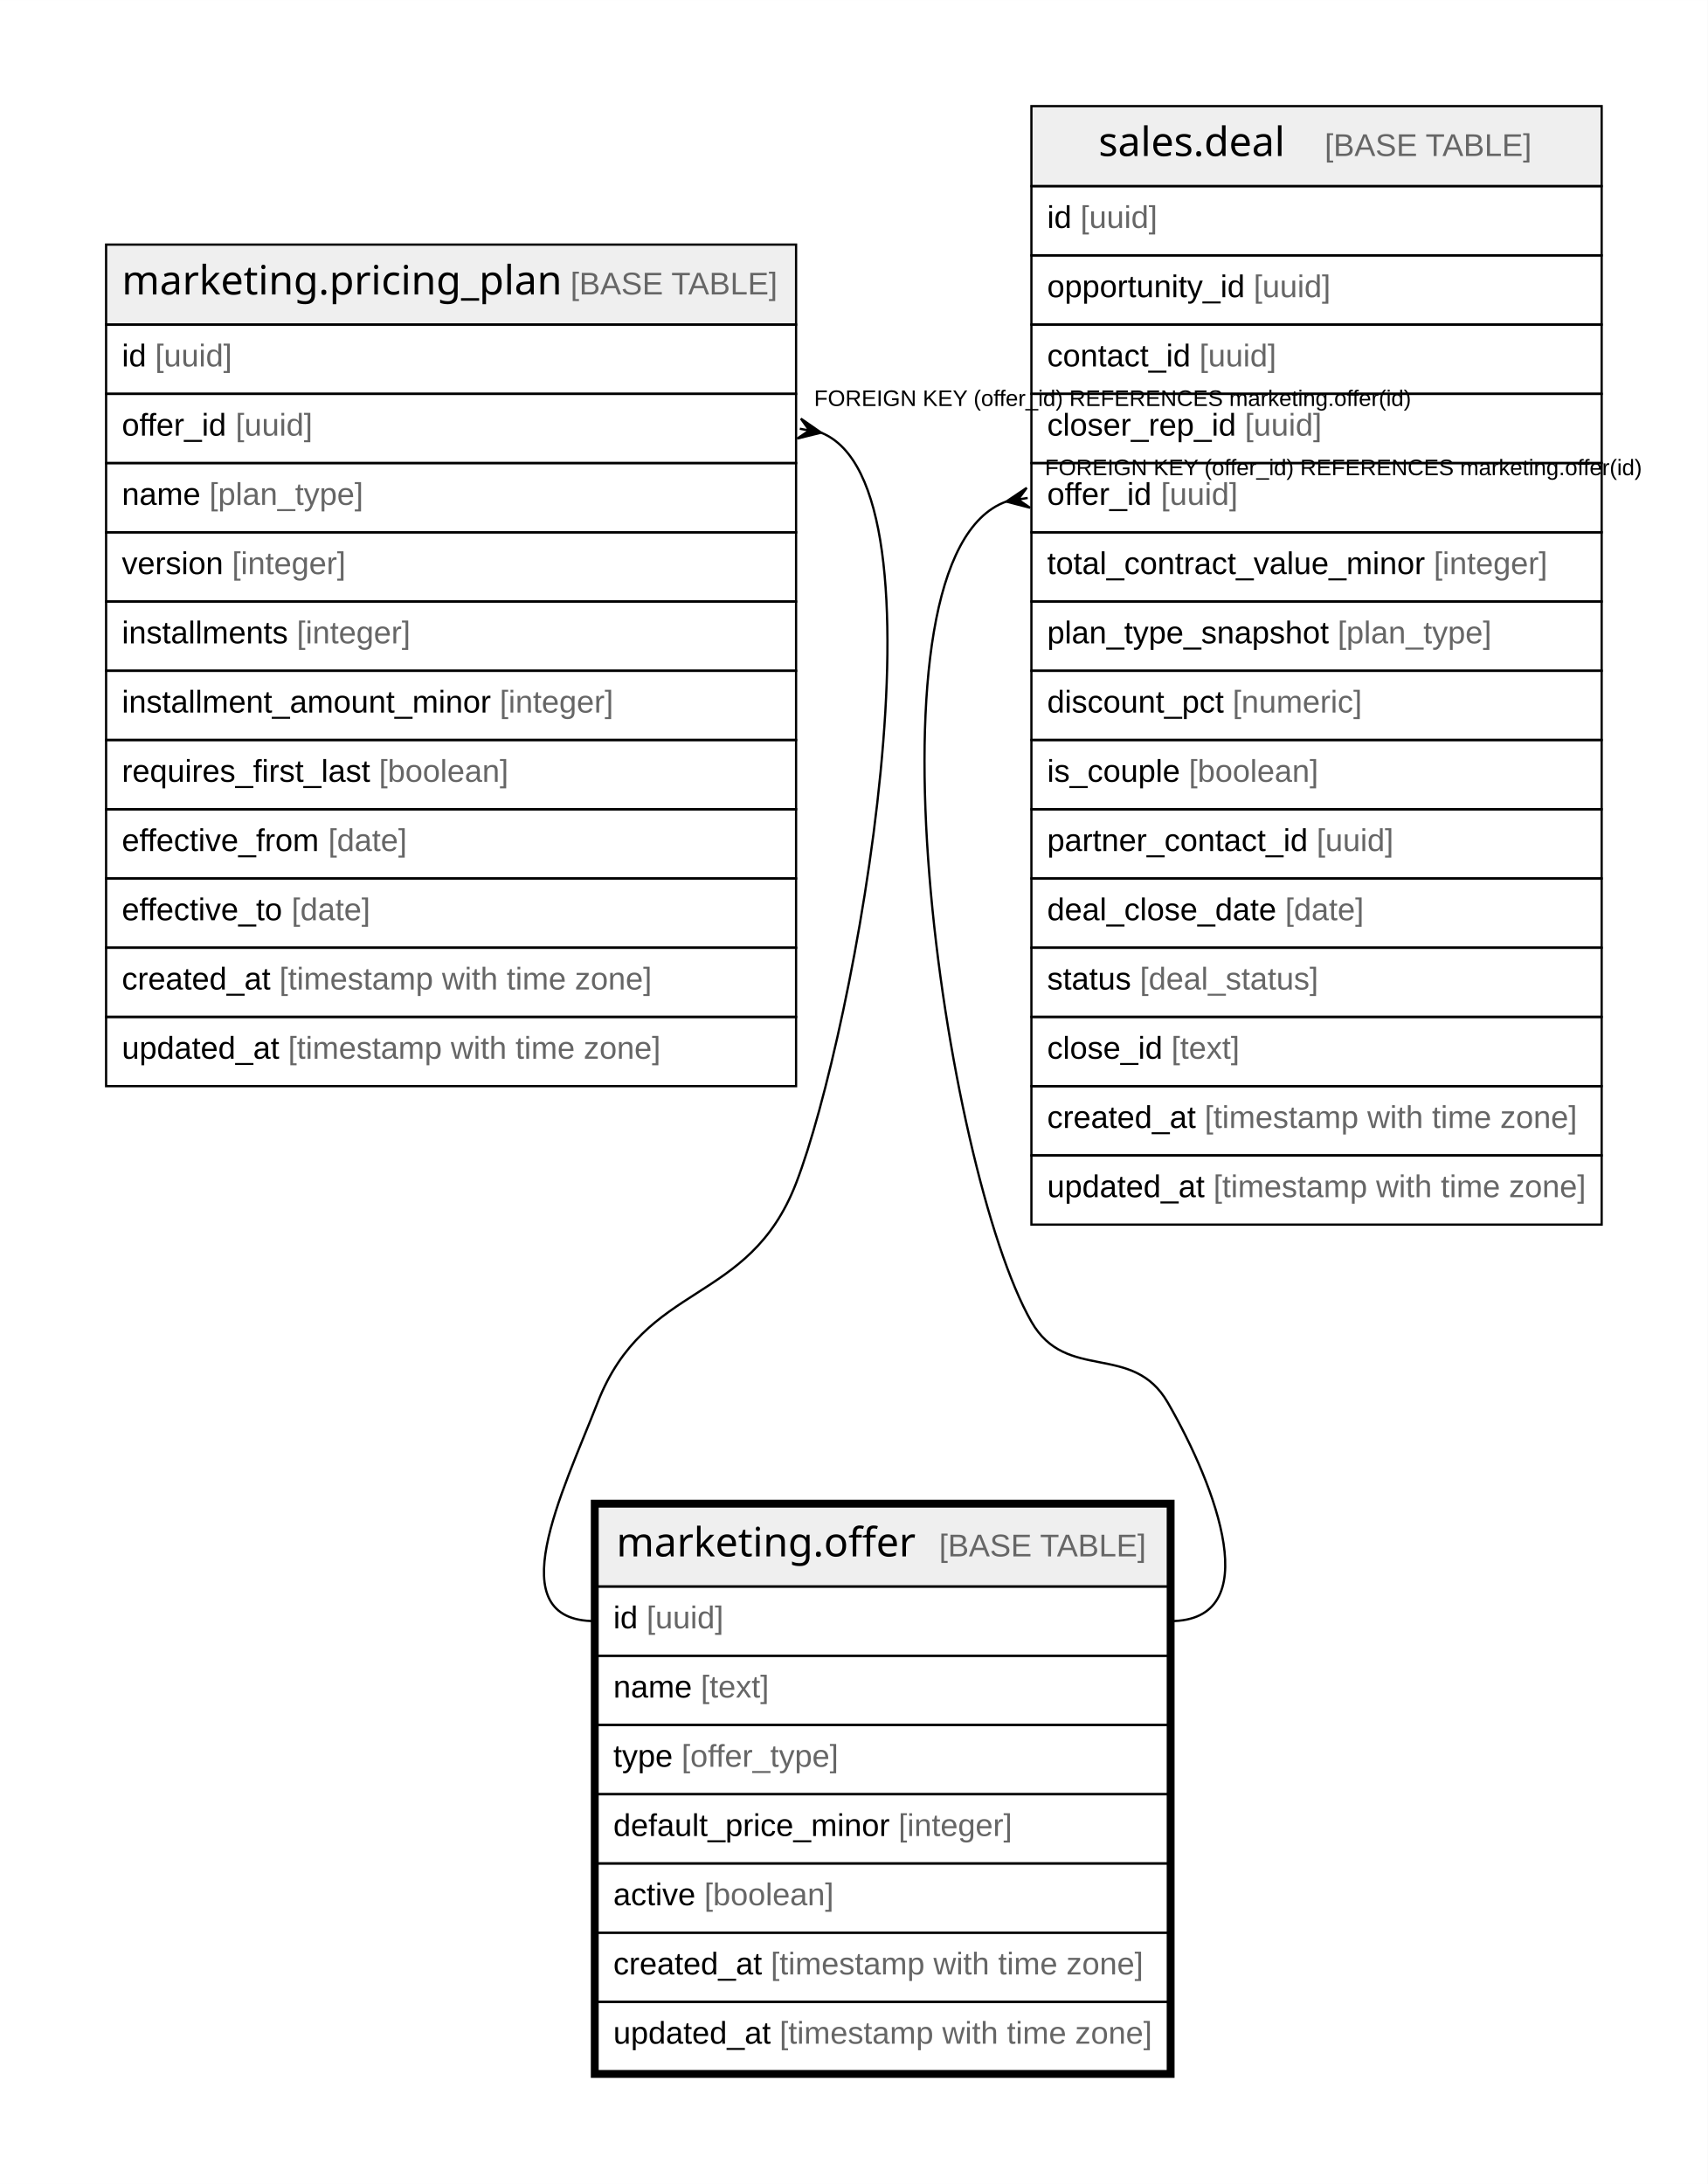
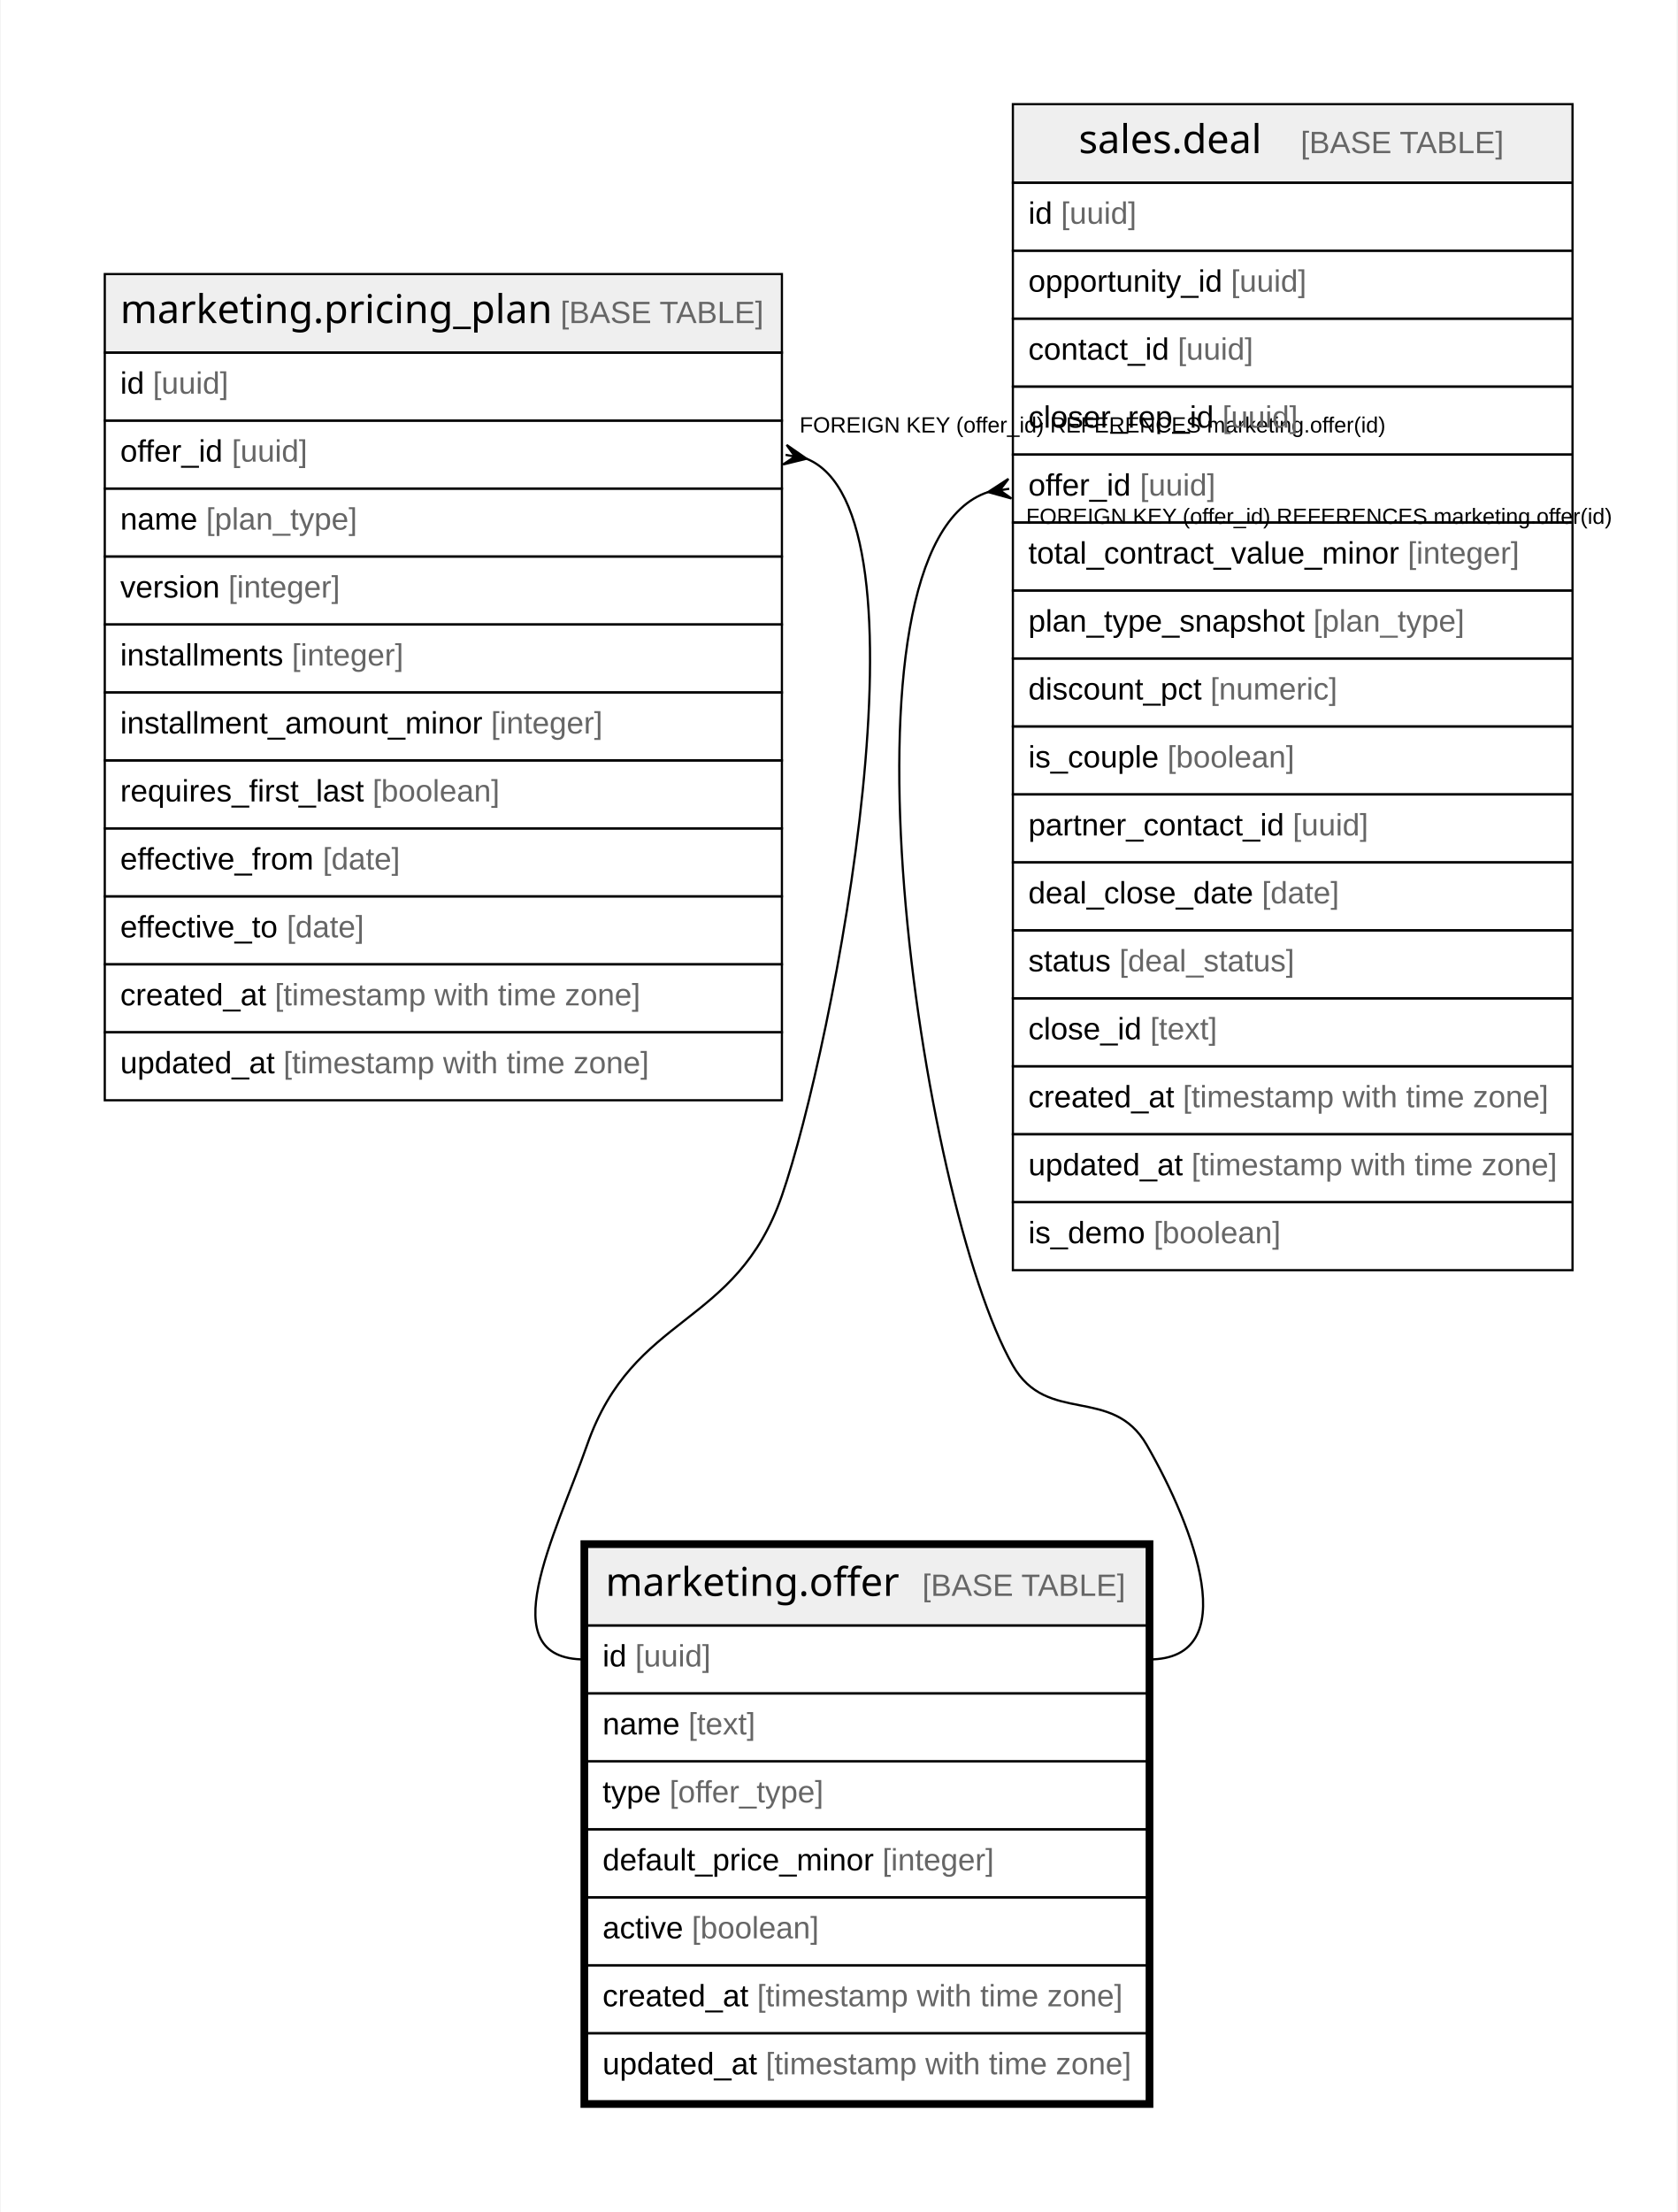
- <svg xmlns="http://www.w3.org/2000/svg" width="760pt" height="972pt" viewBox="0.00 0.00 759.71 971.60">
-   <g id="graph0" class="graph" transform="scale(1 1) rotate(0) translate(4 967.6)">
-     <polygon fill="white" stroke="none" points="-4,4 -4,-967.6 755.71,-967.6 755.71,4 -4,4" />
+ <svg xmlns="http://www.w3.org/2000/svg" width="760pt" height="1002pt" viewBox="0.00 0.00 759.71 1002.40">
+   <g id="graph0" class="graph" transform="scale(1 1) rotate(0) translate(4 998.4)">
+     <polygon fill="white" stroke="none" points="-4,4 -4,-998.4 755.71,-998.4 755.71,4 -4,4" />
    <g id="node1" class="node">
      <polygon fill="#efefef" stroke="none" points="261.83,-261.8 261.83,-297.4 515.51,-297.4 515.51,-261.8 261.83,-261.8" />
      <polygon fill="none" stroke="black" points="261.83,-261.8 261.83,-297.4 515.51,-297.4 515.51,-261.8 261.83,-261.8" />
      <text text-anchor="start" x="270.2" y="-275.2" font-family="Arial Bold" font-size="18.00">marketing.offer</text>
      <text text-anchor="start" x="382.65" y="-275.2" font-family="Arial" font-size="14.00">    </text>
      <text text-anchor="start" x="413.77" y="-275.2" font-family="Arial" font-size="14.00" fill="#666666">[BASE TABLE]</text>
      <polygon fill="none" stroke="black" points="261.83,-231 261.83,-261.8 515.51,-261.8 515.51,-231 261.83,-231" />
      <text text-anchor="start" x="268.83" y="-243.2" font-family="Arial" font-size="14.00">id </text>
      <text text-anchor="start" x="283.62" y="-243.2" font-family="Arial" font-size="14.00" fill="#666666">[uuid]</text>
      <polygon fill="none" stroke="black" points="261.83,-200.2 261.83,-231 515.51,-231 515.51,-200.2 261.83,-200.2" />
      <text text-anchor="start" x="268.83" y="-212.4" font-family="Arial" font-size="14.00">name </text>
      <text text-anchor="start" x="307.74" y="-212.4" font-family="Arial" font-size="14.00" fill="#666666">[text]</text>
      <polygon fill="none" stroke="black" points="261.83,-169.4 261.83,-200.2 515.51,-200.2 515.51,-169.4 261.83,-169.4" />
      <text text-anchor="start" x="268.83" y="-181.6" font-family="Arial" font-size="14.00">type </text>
      <text text-anchor="start" x="299.18" y="-181.6" font-family="Arial" font-size="14.00" fill="#666666">[offer_type]</text>
      <polygon fill="none" stroke="black" points="261.83,-138.6 261.83,-169.4 515.51,-169.4 515.51,-138.6 261.83,-138.6" />
      <text text-anchor="start" x="268.83" y="-150.8" font-family="Arial" font-size="14.00">default_price_minor </text>
      <text text-anchor="start" x="395.68" y="-150.8" font-family="Arial" font-size="14.00" fill="#666666">[integer]</text>
      <polygon fill="none" stroke="black" points="261.83,-107.8 261.83,-138.6 515.51,-138.6 515.51,-107.8 261.83,-107.8" />
      <text text-anchor="start" x="268.83" y="-120" font-family="Arial" font-size="14.00">active </text>
      <text text-anchor="start" x="309.29" y="-120" font-family="Arial" font-size="14.00" fill="#666666">[boolean]</text>
      <polygon fill="none" stroke="black" points="261.83,-77 261.83,-107.8 515.51,-107.8 515.51,-77 261.83,-77" />
      <text text-anchor="start" x="268.83" y="-89.2" font-family="Arial" font-size="14.00">created_at </text>
      <text text-anchor="start" x="338.88" y="-89.2" font-family="Arial" font-size="14.00" fill="#666666">[timestamp with time zone]</text>
      <polygon fill="none" stroke="black" points="261.83,-46.2 261.83,-77 515.51,-77 515.51,-46.2 261.83,-46.2" />
      <text text-anchor="start" x="268.83" y="-58.4" font-family="Arial" font-size="14.00">updated_at </text>
      <text text-anchor="start" x="342.79" y="-58.4" font-family="Arial" font-size="14.00" fill="#666666">[timestamp with time zone]</text>
      <polygon fill="none" stroke="black" stroke-width="3" points="260.33,-44.7 260.33,-298.9 517.01,-298.9 517.01,-44.7 260.33,-44.7" />
    </g>
    <g id="node2" class="node">
-       <polygon fill="#efefef" stroke="none" points="43.2,-823.2 43.2,-858.8 350.14,-858.8 350.14,-823.2 43.2,-823.2" />
-       <polygon fill="none" stroke="black" points="43.2,-823.2 43.2,-858.8 350.14,-858.8 350.14,-823.2 43.2,-823.2" />
-       <text text-anchor="start" x="50.2" y="-836.6" font-family="Arial Bold" font-size="18.00">marketing.pricing_plan</text>
-       <text text-anchor="start" x="218.65" y="-836.6" font-family="Arial" font-size="14.00">    </text>
-       <text text-anchor="start" x="249.77" y="-836.6" font-family="Arial" font-size="14.00" fill="#666666">[BASE TABLE]</text>
-       <polygon fill="none" stroke="black" points="43.2,-792.4 43.2,-823.2 350.14,-823.2 350.14,-792.4 43.2,-792.4" />
-       <text text-anchor="start" x="50.2" y="-804.6" font-family="Arial" font-size="14.00">id </text>
-       <text text-anchor="start" x="64.99" y="-804.6" font-family="Arial" font-size="14.00" fill="#666666">[uuid]</text>
-       <polygon fill="none" stroke="black" points="43.2,-761.6 43.2,-792.4 350.14,-792.4 350.14,-761.6 43.2,-761.6" />
-       <text text-anchor="start" x="50.2" y="-773.8" font-family="Arial" font-size="14.00">offer_id </text>
-       <text text-anchor="start" x="100.79" y="-773.8" font-family="Arial" font-size="14.00" fill="#666666">[uuid]</text>
-       <polygon fill="none" stroke="black" points="43.2,-730.8 43.2,-761.6 350.14,-761.6 350.14,-730.8 43.2,-730.8" />
-       <text text-anchor="start" x="50.2" y="-743" font-family="Arial" font-size="14.00">name </text>
-       <text text-anchor="start" x="89.11" y="-743" font-family="Arial" font-size="14.00" fill="#666666">[plan_type]</text>
-       <polygon fill="none" stroke="black" points="43.2,-700 43.2,-730.8 350.14,-730.8 350.14,-700 43.2,-700" />
-       <text text-anchor="start" x="50.2" y="-712.2" font-family="Arial" font-size="14.00">version </text>
-       <text text-anchor="start" x="99.22" y="-712.2" font-family="Arial" font-size="14.00" fill="#666666">[integer]</text>
-       <polygon fill="none" stroke="black" points="43.2,-669.2 43.2,-700 350.14,-700 350.14,-669.2 43.2,-669.2" />
-       <text text-anchor="start" x="50.2" y="-681.4" font-family="Arial" font-size="14.00">installments </text>
-       <text text-anchor="start" x="128.01" y="-681.4" font-family="Arial" font-size="14.00" fill="#666666">[integer]</text>
-       <polygon fill="none" stroke="black" points="43.2,-638.4 43.2,-669.2 350.14,-669.2 350.14,-638.4 43.2,-638.4" />
-       <text text-anchor="start" x="50.2" y="-650.6" font-family="Arial" font-size="14.00">installment_amount_minor </text>
-       <text text-anchor="start" x="218.28" y="-650.6" font-family="Arial" font-size="14.00" fill="#666666">[integer]</text>
-       <polygon fill="none" stroke="black" points="43.2,-607.6 43.2,-638.4 350.14,-638.4 350.14,-607.6 43.2,-607.6" />
-       <text text-anchor="start" x="50.2" y="-619.8" font-family="Arial" font-size="14.00">requires_first_last </text>
-       <text text-anchor="start" x="164.58" y="-619.8" font-family="Arial" font-size="14.00" fill="#666666">[boolean]</text>
-       <polygon fill="none" stroke="black" points="43.2,-576.8 43.2,-607.6 350.14,-607.6 350.14,-576.8 43.2,-576.8" />
-       <text text-anchor="start" x="50.2" y="-589" font-family="Arial" font-size="14.00">effective_from </text>
-       <text text-anchor="start" x="142.01" y="-589" font-family="Arial" font-size="14.00" fill="#666666">[date]</text>
-       <polygon fill="none" stroke="black" points="43.2,-546 43.2,-576.8 350.14,-576.8 350.14,-546 43.2,-546" />
-       <text text-anchor="start" x="50.2" y="-558.2" font-family="Arial" font-size="14.00">effective_to </text>
-       <text text-anchor="start" x="125.69" y="-558.2" font-family="Arial" font-size="14.00" fill="#666666">[date]</text>
-       <polygon fill="none" stroke="black" points="43.2,-515.2 43.2,-546 350.14,-546 350.14,-515.2 43.2,-515.2" />
-       <text text-anchor="start" x="50.2" y="-527.4" font-family="Arial" font-size="14.00">created_at </text>
-       <text text-anchor="start" x="120.25" y="-527.4" font-family="Arial" font-size="14.00" fill="#666666">[timestamp with time zone]</text>
-       <polygon fill="none" stroke="black" points="43.2,-484.4 43.2,-515.2 350.14,-515.2 350.14,-484.4 43.2,-484.4" />
-       <text text-anchor="start" x="50.2" y="-496.6" font-family="Arial" font-size="14.00">updated_at </text>
-       <text text-anchor="start" x="124.16" y="-496.6" font-family="Arial" font-size="14.00" fill="#666666">[timestamp with time zone]</text>
+       <polygon fill="#efefef" stroke="none" points="43.2,-838.6 43.2,-874.2 350.14,-874.2 350.14,-838.6 43.2,-838.6" />
+       <polygon fill="none" stroke="black" points="43.2,-838.6 43.2,-874.2 350.14,-874.2 350.14,-838.6 43.2,-838.6" />
+       <text text-anchor="start" x="50.2" y="-852" font-family="Arial Bold" font-size="18.00">marketing.pricing_plan</text>
+       <text text-anchor="start" x="218.65" y="-852" font-family="Arial" font-size="14.00">    </text>
+       <text text-anchor="start" x="249.77" y="-852" font-family="Arial" font-size="14.00" fill="#666666">[BASE TABLE]</text>
+       <polygon fill="none" stroke="black" points="43.2,-807.8 43.2,-838.6 350.14,-838.6 350.14,-807.8 43.2,-807.8" />
+       <text text-anchor="start" x="50.2" y="-820" font-family="Arial" font-size="14.00">id </text>
+       <text text-anchor="start" x="64.99" y="-820" font-family="Arial" font-size="14.00" fill="#666666">[uuid]</text>
+       <polygon fill="none" stroke="black" points="43.2,-777 43.2,-807.8 350.14,-807.8 350.14,-777 43.2,-777" />
+       <text text-anchor="start" x="50.2" y="-789.2" font-family="Arial" font-size="14.00">offer_id </text>
+       <text text-anchor="start" x="100.79" y="-789.2" font-family="Arial" font-size="14.00" fill="#666666">[uuid]</text>
+       <polygon fill="none" stroke="black" points="43.2,-746.2 43.2,-777 350.14,-777 350.14,-746.2 43.2,-746.2" />
+       <text text-anchor="start" x="50.2" y="-758.4" font-family="Arial" font-size="14.00">name </text>
+       <text text-anchor="start" x="89.11" y="-758.4" font-family="Arial" font-size="14.00" fill="#666666">[plan_type]</text>
+       <polygon fill="none" stroke="black" points="43.2,-715.4 43.2,-746.2 350.14,-746.2 350.14,-715.4 43.2,-715.4" />
+       <text text-anchor="start" x="50.2" y="-727.6" font-family="Arial" font-size="14.00">version </text>
+       <text text-anchor="start" x="99.22" y="-727.6" font-family="Arial" font-size="14.00" fill="#666666">[integer]</text>
+       <polygon fill="none" stroke="black" points="43.2,-684.6 43.2,-715.4 350.14,-715.4 350.14,-684.6 43.2,-684.6" />
+       <text text-anchor="start" x="50.2" y="-696.8" font-family="Arial" font-size="14.00">installments </text>
+       <text text-anchor="start" x="128.01" y="-696.8" font-family="Arial" font-size="14.00" fill="#666666">[integer]</text>
+       <polygon fill="none" stroke="black" points="43.2,-653.8 43.2,-684.6 350.14,-684.6 350.14,-653.8 43.2,-653.8" />
+       <text text-anchor="start" x="50.2" y="-666" font-family="Arial" font-size="14.00">installment_amount_minor </text>
+       <text text-anchor="start" x="218.28" y="-666" font-family="Arial" font-size="14.00" fill="#666666">[integer]</text>
+       <polygon fill="none" stroke="black" points="43.2,-623 43.2,-653.8 350.14,-653.8 350.14,-623 43.2,-623" />
+       <text text-anchor="start" x="50.2" y="-635.2" font-family="Arial" font-size="14.00">requires_first_last </text>
+       <text text-anchor="start" x="164.58" y="-635.2" font-family="Arial" font-size="14.00" fill="#666666">[boolean]</text>
+       <polygon fill="none" stroke="black" points="43.2,-592.2 43.2,-623 350.14,-623 350.14,-592.2 43.2,-592.2" />
+       <text text-anchor="start" x="50.2" y="-604.4" font-family="Arial" font-size="14.00">effective_from </text>
+       <text text-anchor="start" x="142.01" y="-604.4" font-family="Arial" font-size="14.00" fill="#666666">[date]</text>
+       <polygon fill="none" stroke="black" points="43.2,-561.4 43.2,-592.2 350.14,-592.2 350.14,-561.4 43.2,-561.4" />
+       <text text-anchor="start" x="50.2" y="-573.6" font-family="Arial" font-size="14.00">effective_to </text>
+       <text text-anchor="start" x="125.69" y="-573.6" font-family="Arial" font-size="14.00" fill="#666666">[date]</text>
+       <polygon fill="none" stroke="black" points="43.2,-530.6 43.2,-561.4 350.14,-561.4 350.14,-530.6 43.2,-530.6" />
+       <text text-anchor="start" x="50.2" y="-542.8" font-family="Arial" font-size="14.00">created_at </text>
+       <text text-anchor="start" x="120.25" y="-542.8" font-family="Arial" font-size="14.00" fill="#666666">[timestamp with time zone]</text>
+       <polygon fill="none" stroke="black" points="43.2,-499.8 43.2,-530.6 350.14,-530.6 350.14,-499.8 43.2,-499.8" />
+       <text text-anchor="start" x="50.2" y="-512" font-family="Arial" font-size="14.00">updated_at </text>
+       <text text-anchor="start" x="124.16" y="-512" font-family="Arial" font-size="14.00" fill="#666666">[timestamp with time zone]</text>
    </g>
    <g id="edge1" class="edge">
-       <path fill="none" stroke="black" d="M361.21,-775.15C421.06,-751.47 375.76,-507.4 350.14,-441.2 329.03,-386.64 283.14,-398.08 261.83,-343.6 246.09,-303.37 217.63,-246.4 260.83,-246.4" />
-       <polygon fill="black" stroke="black" points="361.3,-775.13 350.66,-772.51 356.06,-776.1 351.8,-776.88 351.8,-776.88 351.8,-776.88 356.06,-776.1 352.28,-781.37 361.3,-775.13" />
-       <text text-anchor="start" x="358.14" y="-787" font-family="Arial" font-size="10.00">FOREIGN KEY (offer_id) REFERENCES marketing.offer(id)</text>
+       <path fill="none" stroke="black" d="M361.19,-790.56C420.83,-766.96 373.35,-523.68 350.14,-456.6 329.29,-396.37 282.9,-403.76 261.83,-343.6 247.55,-302.83 217.63,-246.4 260.83,-246.4" />
+       <polygon fill="black" stroke="black" points="361.31,-790.53 350.66,-787.91 356.06,-791.5 351.8,-792.28 351.8,-792.28 351.8,-792.28 356.06,-791.5 352.28,-796.77 361.31,-790.53" />
+       <text text-anchor="start" x="358.14" y="-802.4" font-family="Arial" font-size="10.00">FOREIGN KEY (offer_id) REFERENCES marketing.offer(id)</text>
    </g>
    <g id="node3" class="node">
-       <polygon fill="#efefef" stroke="none" points="454.83,-884.8 454.83,-920.4 708.51,-920.4 708.51,-884.8 454.83,-884.8" />
-       <polygon fill="none" stroke="black" points="454.83,-884.8 454.83,-920.4 708.51,-920.4 708.51,-884.8 454.83,-884.8" />
-       <text text-anchor="start" x="484.69" y="-898.2" font-family="Arial Bold" font-size="18.00">sales.deal</text>
-       <text text-anchor="start" x="554.16" y="-898.2" font-family="Arial" font-size="14.00">    </text>
-       <text text-anchor="start" x="585.28" y="-898.2" font-family="Arial" font-size="14.00" fill="#666666">[BASE TABLE]</text>
+       <polygon fill="#efefef" stroke="none" points="454.83,-915.6 454.83,-951.2 708.51,-951.2 708.51,-915.6 454.83,-915.6" />
+       <polygon fill="none" stroke="black" points="454.83,-915.6 454.83,-951.2 708.51,-951.2 708.51,-915.6 454.83,-915.6" />
+       <text text-anchor="start" x="484.69" y="-929" font-family="Arial Bold" font-size="18.00">sales.deal</text>
+       <text text-anchor="start" x="554.16" y="-929" font-family="Arial" font-size="14.00">    </text>
+       <text text-anchor="start" x="585.28" y="-929" font-family="Arial" font-size="14.00" fill="#666666">[BASE TABLE]</text>
+       <polygon fill="none" stroke="black" points="454.83,-884.8 454.83,-915.6 708.51,-915.6 708.51,-884.8 454.83,-884.8" />
+       <text text-anchor="start" x="461.83" y="-897" font-family="Arial" font-size="14.00">id </text>
+       <text text-anchor="start" x="476.62" y="-897" font-family="Arial" font-size="14.00" fill="#666666">[uuid]</text>
      <polygon fill="none" stroke="black" points="454.83,-854 454.83,-884.8 708.51,-884.8 708.51,-854 454.83,-854" />
-       <text text-anchor="start" x="461.83" y="-866.2" font-family="Arial" font-size="14.00">id </text>
-       <text text-anchor="start" x="476.62" y="-866.2" font-family="Arial" font-size="14.00" fill="#666666">[uuid]</text>
+       <text text-anchor="start" x="461.83" y="-866.2" font-family="Arial" font-size="14.00">opportunity_id </text>
+       <text text-anchor="start" x="553.67" y="-866.2" font-family="Arial" font-size="14.00" fill="#666666">[uuid]</text>
      <polygon fill="none" stroke="black" points="454.83,-823.2 454.83,-854 708.51,-854 708.51,-823.2 454.83,-823.2" />
-       <text text-anchor="start" x="461.83" y="-835.4" font-family="Arial" font-size="14.00">opportunity_id </text>
-       <text text-anchor="start" x="553.67" y="-835.4" font-family="Arial" font-size="14.00" fill="#666666">[uuid]</text>
+       <text text-anchor="start" x="461.83" y="-835.4" font-family="Arial" font-size="14.00">contact_id </text>
+       <text text-anchor="start" x="529.54" y="-835.4" font-family="Arial" font-size="14.00" fill="#666666">[uuid]</text>
      <polygon fill="none" stroke="black" points="454.83,-792.4 454.83,-823.2 708.51,-823.2 708.51,-792.4 454.83,-792.4" />
-       <text text-anchor="start" x="461.83" y="-804.6" font-family="Arial" font-size="14.00">contact_id </text>
-       <text text-anchor="start" x="529.54" y="-804.6" font-family="Arial" font-size="14.00" fill="#666666">[uuid]</text>
+       <text text-anchor="start" x="461.83" y="-804.6" font-family="Arial" font-size="14.00">closer_rep_id </text>
+       <text text-anchor="start" x="549.77" y="-804.6" font-family="Arial" font-size="14.00" fill="#666666">[uuid]</text>
      <polygon fill="none" stroke="black" points="454.83,-761.6 454.83,-792.4 708.51,-792.4 708.51,-761.6 454.83,-761.6" />
-       <text text-anchor="start" x="461.83" y="-773.8" font-family="Arial" font-size="14.00">closer_rep_id </text>
-       <text text-anchor="start" x="549.77" y="-773.8" font-family="Arial" font-size="14.00" fill="#666666">[uuid]</text>
+       <text text-anchor="start" x="461.83" y="-773.8" font-family="Arial" font-size="14.00">offer_id </text>
+       <text text-anchor="start" x="512.42" y="-773.8" font-family="Arial" font-size="14.00" fill="#666666">[uuid]</text>
      <polygon fill="none" stroke="black" points="454.83,-730.8 454.83,-761.6 708.51,-761.6 708.51,-730.8 454.83,-730.8" />
-       <text text-anchor="start" x="461.83" y="-743" font-family="Arial" font-size="14.00">offer_id </text>
-       <text text-anchor="start" x="512.42" y="-743" font-family="Arial" font-size="14.00" fill="#666666">[uuid]</text>
+       <text text-anchor="start" x="461.83" y="-743" font-family="Arial" font-size="14.00">total_contract_value_minor </text>
+       <text text-anchor="start" x="633.81" y="-743" font-family="Arial" font-size="14.00" fill="#666666">[integer]</text>
      <polygon fill="none" stroke="black" points="454.83,-700 454.83,-730.8 708.51,-730.8 708.51,-700 454.83,-700" />
-       <text text-anchor="start" x="461.83" y="-712.2" font-family="Arial" font-size="14.00">total_contract_value_minor </text>
-       <text text-anchor="start" x="633.81" y="-712.2" font-family="Arial" font-size="14.00" fill="#666666">[integer]</text>
+       <text text-anchor="start" x="461.83" y="-712.2" font-family="Arial" font-size="14.00">plan_type_snapshot </text>
+       <text text-anchor="start" x="591.04" y="-712.2" font-family="Arial" font-size="14.00" fill="#666666">[plan_type]</text>
      <polygon fill="none" stroke="black" points="454.83,-669.2 454.83,-700 708.51,-700 708.51,-669.2 454.83,-669.2" />
-       <text text-anchor="start" x="461.83" y="-681.4" font-family="Arial" font-size="14.00">plan_type_snapshot </text>
-       <text text-anchor="start" x="591.04" y="-681.4" font-family="Arial" font-size="14.00" fill="#666666">[plan_type]</text>
+       <text text-anchor="start" x="461.83" y="-681.4" font-family="Arial" font-size="14.00">discount_pct </text>
+       <text text-anchor="start" x="544.33" y="-681.4" font-family="Arial" font-size="14.00" fill="#666666">[numeric]</text>
      <polygon fill="none" stroke="black" points="454.83,-638.4 454.83,-669.2 708.51,-669.2 708.51,-638.4 454.83,-638.4" />
-       <text text-anchor="start" x="461.83" y="-650.6" font-family="Arial" font-size="14.00">discount_pct </text>
-       <text text-anchor="start" x="544.33" y="-650.6" font-family="Arial" font-size="14.00" fill="#666666">[numeric]</text>
+       <text text-anchor="start" x="461.83" y="-650.6" font-family="Arial" font-size="14.00">is_couple </text>
+       <text text-anchor="start" x="524.87" y="-650.6" font-family="Arial" font-size="14.00" fill="#666666">[boolean]</text>
      <polygon fill="none" stroke="black" points="454.83,-607.6 454.83,-638.4 708.51,-638.4 708.51,-607.6 454.83,-607.6" />
-       <text text-anchor="start" x="461.83" y="-619.8" font-family="Arial" font-size="14.00">is_couple </text>
-       <text text-anchor="start" x="524.87" y="-619.8" font-family="Arial" font-size="14.00" fill="#666666">[boolean]</text>
+       <text text-anchor="start" x="461.83" y="-619.8" font-family="Arial" font-size="14.00">partner_contact_id </text>
+       <text text-anchor="start" x="581.68" y="-619.8" font-family="Arial" font-size="14.00" fill="#666666">[uuid]</text>
      <polygon fill="none" stroke="black" points="454.83,-576.8 454.83,-607.6 708.51,-607.6 708.51,-576.8 454.83,-576.8" />
-       <text text-anchor="start" x="461.83" y="-589" font-family="Arial" font-size="14.00">partner_contact_id </text>
-       <text text-anchor="start" x="581.68" y="-589" font-family="Arial" font-size="14.00" fill="#666666">[uuid]</text>
+       <text text-anchor="start" x="461.83" y="-589" font-family="Arial" font-size="14.00">deal_close_date </text>
+       <text text-anchor="start" x="567.69" y="-589" font-family="Arial" font-size="14.00" fill="#666666">[date]</text>
      <polygon fill="none" stroke="black" points="454.83,-546 454.83,-576.8 708.51,-576.8 708.51,-546 454.83,-546" />
-       <text text-anchor="start" x="461.83" y="-558.2" font-family="Arial" font-size="14.00">deal_close_date </text>
-       <text text-anchor="start" x="567.69" y="-558.2" font-family="Arial" font-size="14.00" fill="#666666">[date]</text>
+       <text text-anchor="start" x="461.83" y="-558.2" font-family="Arial" font-size="14.00">status </text>
+       <text text-anchor="start" x="503.07" y="-558.2" font-family="Arial" font-size="14.00" fill="#666666">[deal_status]</text>
      <polygon fill="none" stroke="black" points="454.83,-515.2 454.83,-546 708.51,-546 708.51,-515.2 454.83,-515.2" />
-       <text text-anchor="start" x="461.83" y="-527.4" font-family="Arial" font-size="14.00">status </text>
-       <text text-anchor="start" x="503.07" y="-527.4" font-family="Arial" font-size="14.00" fill="#666666">[deal_status]</text>
+       <text text-anchor="start" x="461.83" y="-527.4" font-family="Arial" font-size="14.00">close_id </text>
+       <text text-anchor="start" x="517.08" y="-527.4" font-family="Arial" font-size="14.00" fill="#666666">[text]</text>
      <polygon fill="none" stroke="black" points="454.83,-484.4 454.83,-515.2 708.51,-515.2 708.51,-484.4 454.83,-484.4" />
-       <text text-anchor="start" x="461.83" y="-496.6" font-family="Arial" font-size="14.00">close_id </text>
-       <text text-anchor="start" x="517.08" y="-496.6" font-family="Arial" font-size="14.00" fill="#666666">[text]</text>
+       <text text-anchor="start" x="461.83" y="-496.6" font-family="Arial" font-size="14.00">created_at </text>
+       <text text-anchor="start" x="531.88" y="-496.6" font-family="Arial" font-size="14.00" fill="#666666">[timestamp with time zone]</text>
      <polygon fill="none" stroke="black" points="454.83,-453.6 454.83,-484.4 708.51,-484.4 708.51,-453.6 454.83,-453.6" />
-       <text text-anchor="start" x="461.83" y="-465.8" font-family="Arial" font-size="14.00">created_at </text>
-       <text text-anchor="start" x="531.88" y="-465.8" font-family="Arial" font-size="14.00" fill="#666666">[timestamp with time zone]</text>
+       <text text-anchor="start" x="461.83" y="-465.8" font-family="Arial" font-size="14.00">updated_at </text>
+       <text text-anchor="start" x="535.79" y="-465.8" font-family="Arial" font-size="14.00" fill="#666666">[timestamp with time zone]</text>
      <polygon fill="none" stroke="black" points="454.83,-422.8 454.83,-453.6 708.51,-453.6 708.51,-422.8 454.83,-422.8" />
-       <text text-anchor="start" x="461.83" y="-435" font-family="Arial" font-size="14.00">updated_at </text>
-       <text text-anchor="start" x="535.79" y="-435" font-family="Arial" font-size="14.00" fill="#666666">[timestamp with time zone]</text>
+       <text text-anchor="start" x="461.83" y="-435" font-family="Arial" font-size="14.00">is_demo </text>
+       <text text-anchor="start" x="518.64" y="-435" font-family="Arial" font-size="14.00" fill="#666666">[boolean]</text>
    </g>
    <g id="edge2" class="edge">
-       <path fill="none" stroke="black" d="M443.59,-744.46C376.14,-720.07 416.23,-447.16 454.83,-379.6 470.38,-352.37 499.85,-370.77 515.51,-343.6 537.08,-306.17 559.71,-246.4 516.51,-246.4" />
-       <polygon fill="black" stroke="black" points="443.64,-744.47 452.74,-750.58 448.9,-745.36 453.17,-746.09 453.17,-746.09 453.17,-746.09 448.9,-745.36 454.26,-741.71 443.64,-744.47" />
-       <text text-anchor="start" x="460.83" y="-756.2" font-family="Arial" font-size="10.00">FOREIGN KEY (offer_id) REFERENCES marketing.offer(id)</text>
+       <path fill="none" stroke="black" d="M443.63,-775.42C369.25,-751.1 412.83,-453.14 454.83,-379.6 470.38,-352.37 499.85,-370.77 515.51,-343.6 537.08,-306.17 559.71,-246.4 516.51,-246.4" />
+       <polygon fill="black" stroke="black" points="443.62,-775.42 452.81,-781.4 448.89,-776.23 453.17,-776.9 453.17,-776.9 453.17,-776.9 448.89,-776.23 454.19,-772.5 443.62,-775.42" />
+       <text text-anchor="start" x="460.83" y="-761" font-family="Arial" font-size="10.00">FOREIGN KEY (offer_id) REFERENCES marketing.offer(id)</text>
    </g>
  </g>
</svg>
